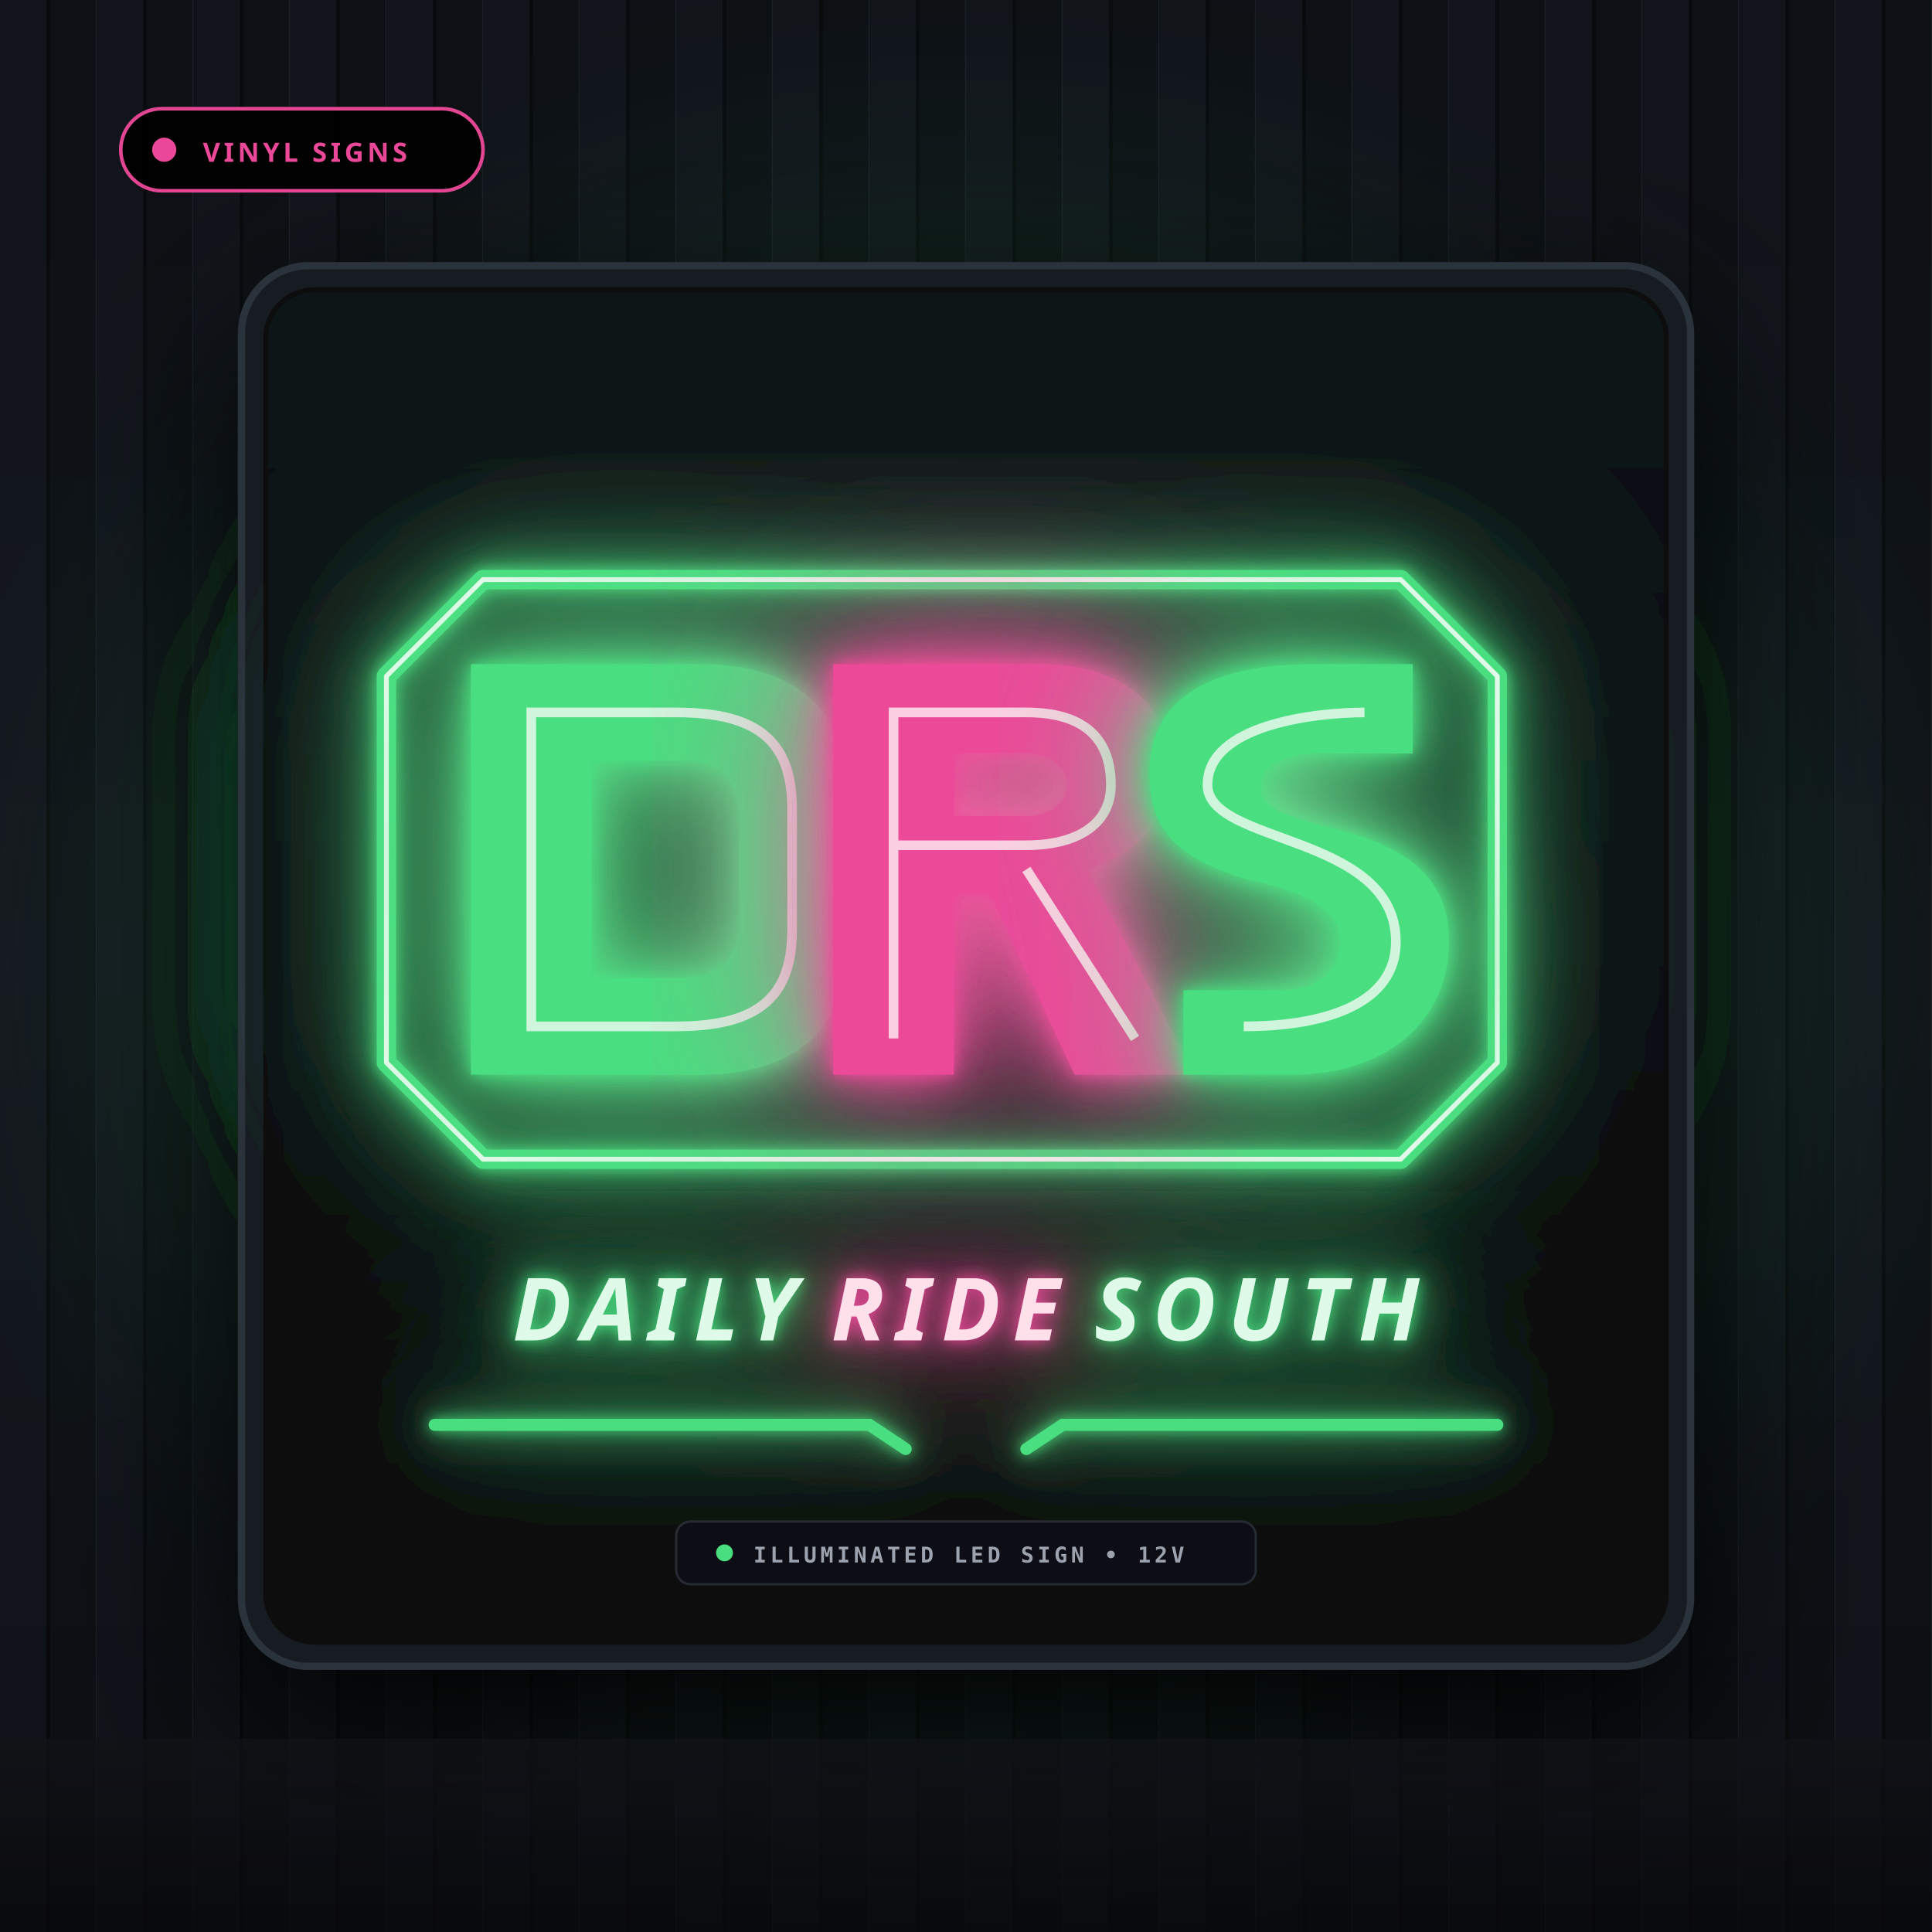
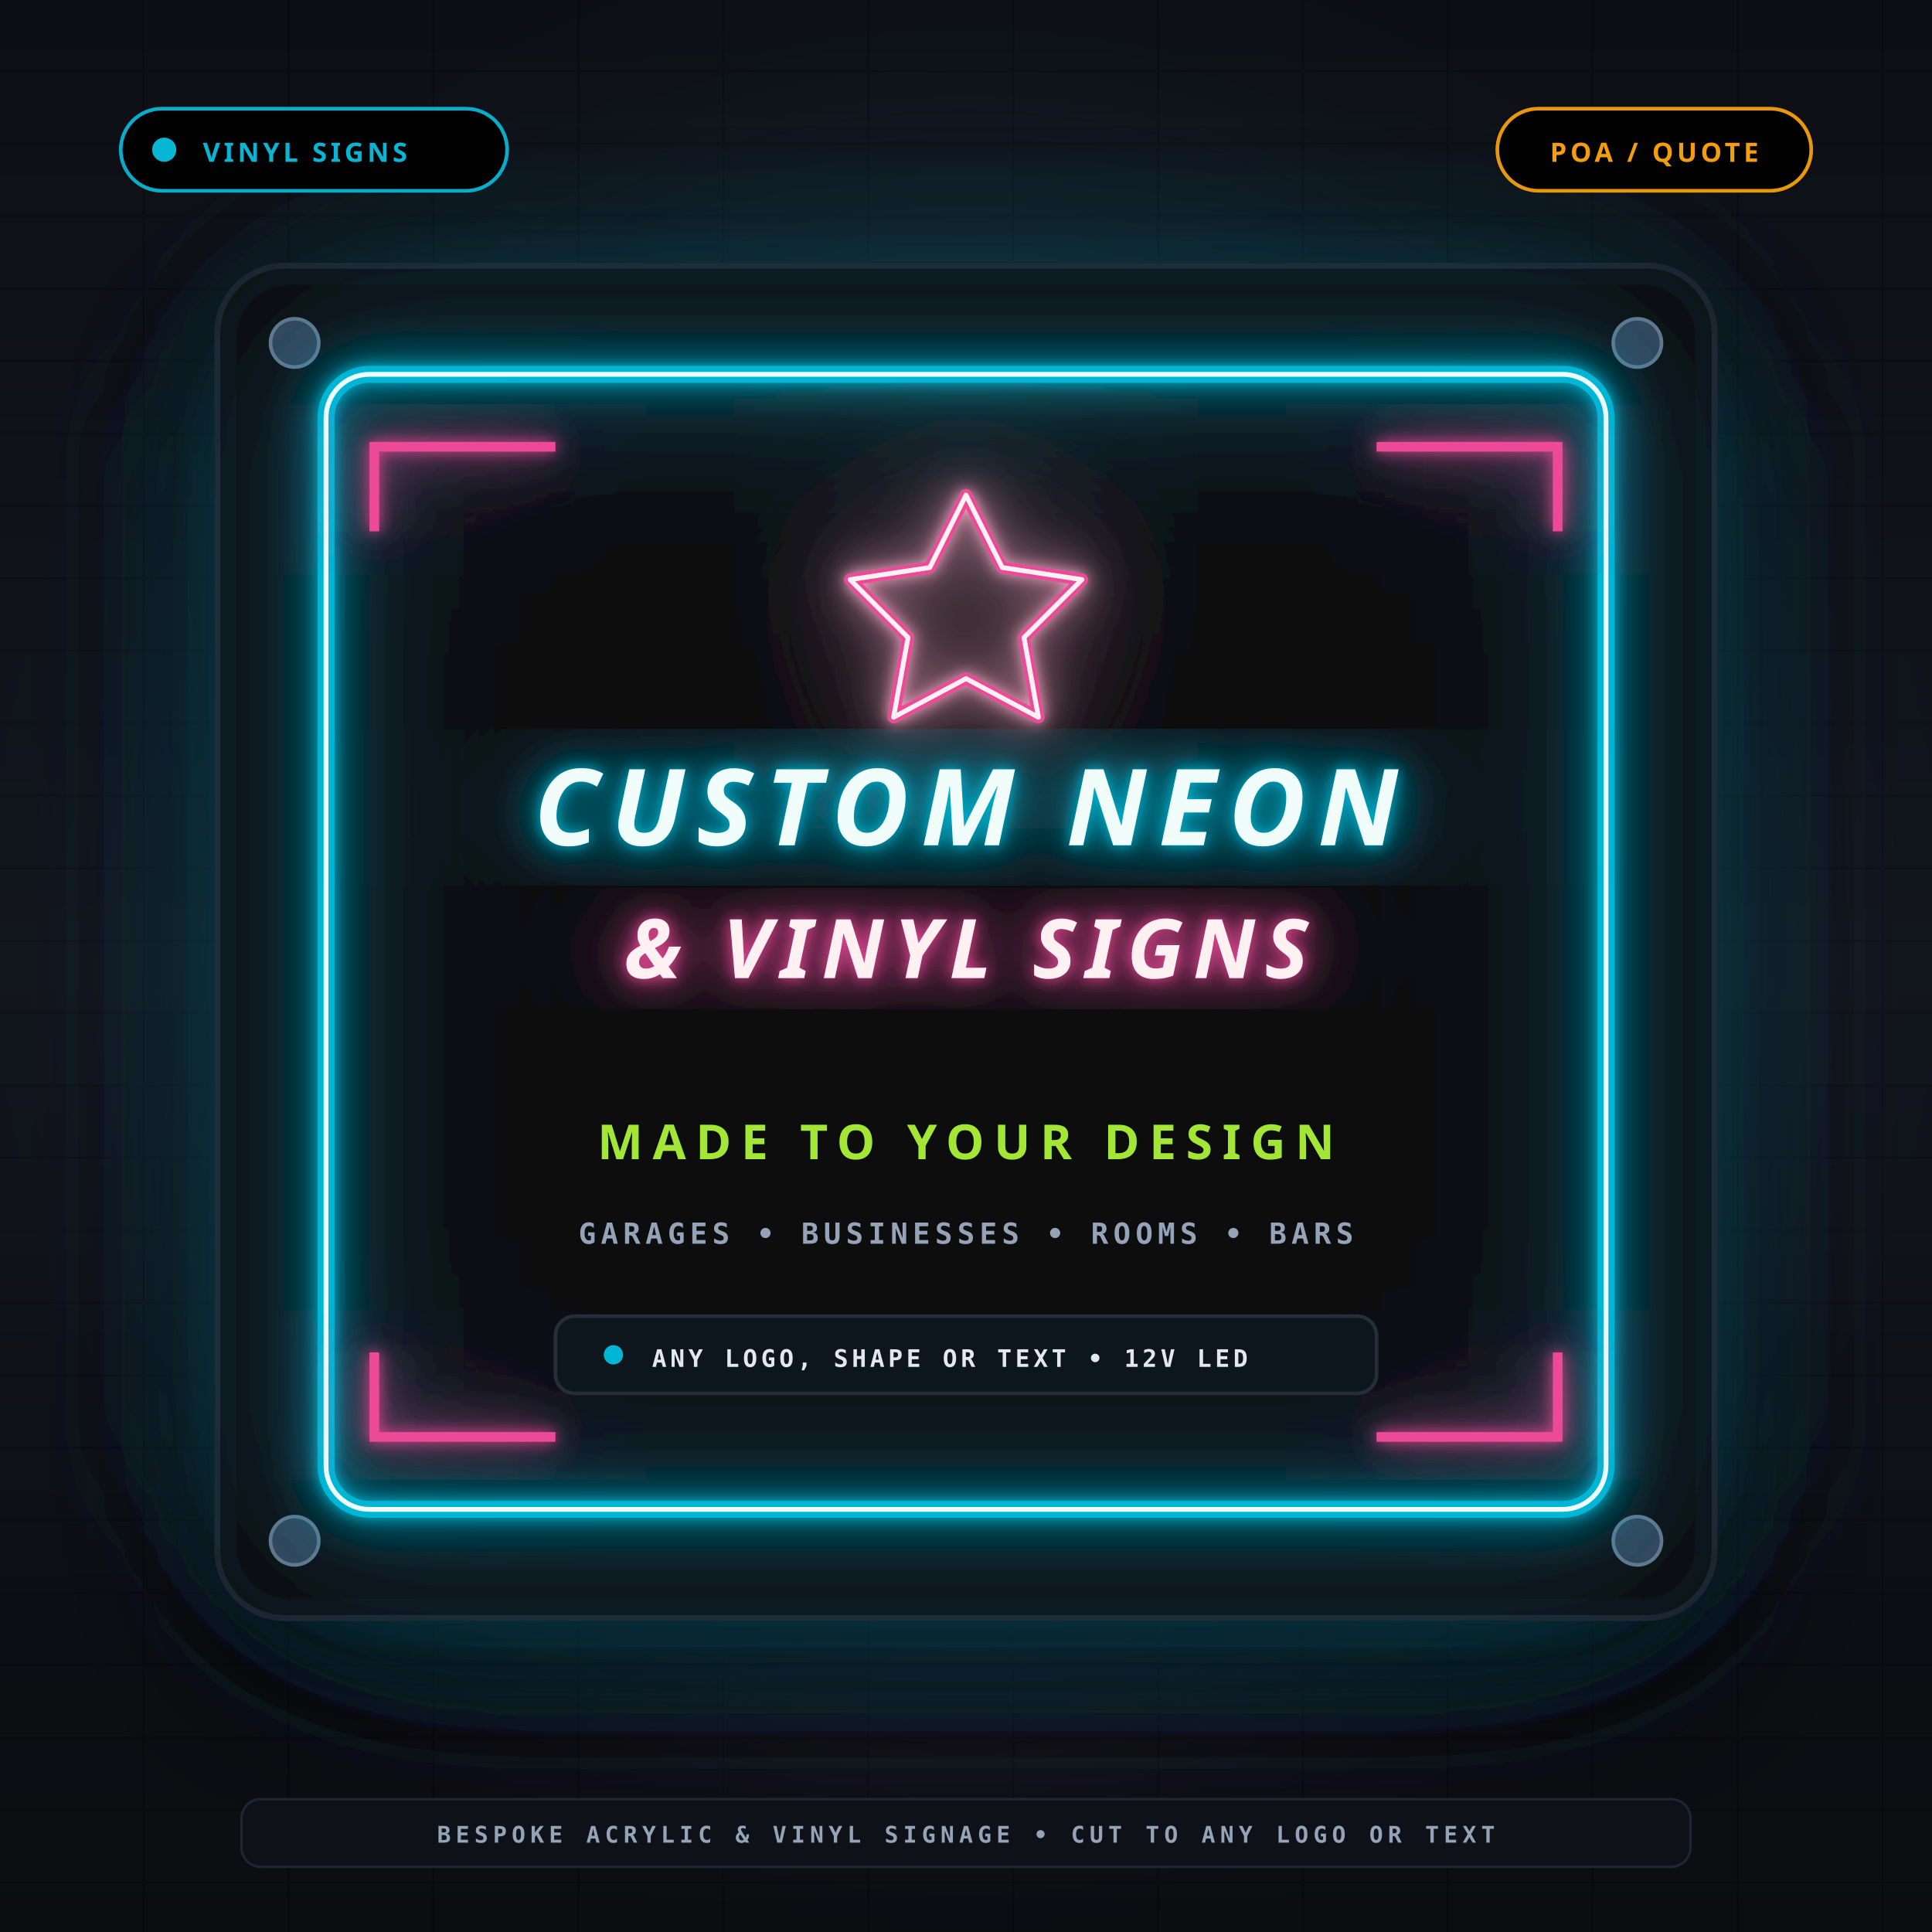
<svg xmlns="http://www.w3.org/2000/svg" viewBox="0 0 800 800" width="100%" height="100%">
  <defs>
-     <linearGradient id="wall-base" x1="0%" y1="0%" x2="0%" y2="100%">
-       <stop offset="0%" stop-color="#0c0e12" />
-       <stop offset="50%" stop-color="#14171d" />
+     <linearGradient id="sign-wall" x1="0%" y1="0%" x2="0%" y2="100%">
+       <stop offset="0%" stop-color="#0b0d12" />
+       <stop offset="50%" stop-color="#12151d" />
      <stop offset="100%" stop-color="#08090c" />
    </linearGradient>
-     <pattern id="cladding" width="40" height="800" patternUnits="userSpaceOnUse">
-       <rect x="0" y="0" width="20" height="800" fill="#14181f" />
-       <rect x="20" y="0" width="20" height="800" fill="#0d1015" />
-       <line x1="20" y1="0" x2="20" y2="800" stroke="#06070a" stroke-width="1.5" />
-       <line x1="40" y1="0" x2="40" y2="800" stroke="#252c38" stroke-width="0.75" />
+     <pattern id="brick-wall" width="60" height="30" patternUnits="userSpaceOnUse">
+       <rect width="60" height="30" fill="#12151b" />
+       <line x1="0" y1="30" x2="60" y2="30" stroke="#090a0e" stroke-width="2" />
+       <line x1="60" y1="0" x2="60" y2="30" stroke="#090a0e" stroke-width="2" />
    </pattern>
-     <linearGradient id="sign-face" x1="0%" y1="0%" x2="0%" y2="100%">
-       <stop offset="0%" stop-color="#111317" />
-       <stop offset="100%" stop-color="#07080a" />
-     </linearGradient>
-     <filter id="neon-green-glow" x="-50%" y="-50%" width="200%" height="200%">
-       <feGaussianBlur stdDeviation="3" result="blur1" />
-       <feGaussianBlur stdDeviation="8" result="blur2" />
-       <feGaussianBlur stdDeviation="18" result="blur3" />
-       <feGaussianBlur stdDeviation="35" result="blur4" />
+     <filter id="neon-cyan" x="-50%" y="-50%" width="200%" height="200%">
+       <feGaussianBlur stdDeviation="3" result="c1" />
+       <feGaussianBlur stdDeviation="9" result="c2" />
+       <feGaussianBlur stdDeviation="22" result="c3" />
+       <feGaussianBlur stdDeviation="45" result="c4" />
      <feMerge>
-         <feMergeNode in="blur4" />
-         <feMergeNode in="blur3" />
-         <feMergeNode in="blur2" />
-         <feMergeNode in="blur1" />
+         <feMergeNode in="c4" />
+         <feMergeNode in="c3" />
+         <feMergeNode in="c2" />
+         <feMergeNode in="c1" />
        <feMergeNode in="SourceGraphic" />
      </feMerge>
    </filter>
-     <filter id="neon-pink-glow" x="-50%" y="-50%" width="200%" height="200%">
-       <feGaussianBlur stdDeviation="3" result="pblur1" />
-       <feGaussianBlur stdDeviation="9" result="pblur2" />
-       <feGaussianBlur stdDeviation="20" result="pblur3" />
-       <feGaussianBlur stdDeviation="40" result="pblur4" />
+     <filter id="neon-pink" x="-50%" y="-50%" width="200%" height="200%">
+       <feGaussianBlur stdDeviation="3" result="p1" />
+       <feGaussianBlur stdDeviation="9" result="p2" />
+       <feGaussianBlur stdDeviation="22" result="p3" />
+       <feGaussianBlur stdDeviation="45" result="p4" />
      <feMerge>
-         <feMergeNode in="pblur4" />
-         <feMergeNode in="pblur3" />
-         <feMergeNode in="pblur2" />
-         <feMergeNode in="pblur1" />
+         <feMergeNode in="p4" />
+         <feMergeNode in="p3" />
+         <feMergeNode in="p2" />
+         <feMergeNode in="p1" />
        <feMergeNode in="SourceGraphic" />
      </feMerge>
    </filter>
-     <filter id="ambient-wall-glow" x="-40%" y="-40%" width="180%" height="180%">
-       <feGaussianBlur stdDeviation="50" result="glow" />
+     <filter id="ambient-glow" x="-30%" y="-30%" width="160%" height="160%">
+       <feGaussianBlur stdDeviation="60" />
    </filter>
-     <filter id="mount-shadow" x="-20%" y="-20%" width="140%" height="140%">
-       <feDropShadow dx="0" dy="25" stdDeviation="35" flood-color="#000000" flood-opacity="0.95" />
+     <filter id="board-shadow" x="-20%" y="-20%" width="140%" height="140%">
+       <feDropShadow dx="0" dy="25" stdDeviation="35" flood-color="#000" flood-opacity="0.95" />
    </filter>
  </defs>
-   <rect width="800" height="800" fill="url(#wall-base)" />
-   <rect width="800" height="800" fill="url(#cladding)" opacity="0.6" />
-   <ellipse cx="400" cy="400" rx="360" ry="320" fill="#22c55e" opacity="0.12" filter="url(#ambient-wall-glow)" />
-   <ellipse cx="400" cy="380" rx="200" ry="180" fill="#ec4899" opacity="0.1" filter="url(#ambient-wall-glow)" />
-   <g transform="translate(100, 110)" filter="url(#mount-shadow)">
-     <rect x="0" y="0" width="600" height="580" rx="28" fill="#181c22" stroke="#2a303a" stroke-width="3" />
-     <rect x="10" y="10" width="580" height="560" rx="20" fill="url(#sign-face)" stroke="#090a0d" stroke-width="2" />
-     <path d="M 60 170              L 100 130              L 480 130              L 520 170              L 520 330              L 480 370              L 100 370              L 60 330              Z" fill="none" stroke="#4ade80" stroke-width="8" stroke-linejoin="round" filter="url(#neon-green-glow)" />
-     <path d="M 60 170              L 100 130              L 480 130              L 520 170              L 520 330              L 480 370              L 100 370              L 60 330              Z" fill="none" stroke="#f0fdf4" stroke-width="2" stroke-linejoin="round" />
-     <g filter="url(#neon-green-glow)">
-       <path d="M 95 165                L 190 165                C 230 165 250 185 250 215                L 250 285                C 250 315 230 335 190 335                L 95 335                Z                M 145 205                L 145 295                L 180 295                C 198 295 206 288 206 270                L 206 230                C 206 212 198 205 180 205                Z" fill="#4ade80" />
-       <path d="M 120 185 L 180 185 C 215 185 228 198 228 225 L 228 275 C 228 302 215 315 180 315 L 120 315 Z" fill="none" stroke="#f0fdf4" stroke-width="4" opacity="0.8" />
+   <rect width="800" height="800" fill="url(#sign-wall)" />
+   <rect width="800" height="800" fill="url(#brick-wall)" opacity="0.35" />
+   <circle cx="400" cy="380" r="300" fill="#06b6d4" opacity="0.12" filter="url(#ambient-glow)" />
+   <circle cx="400" cy="420" r="280" fill="#ec4899" opacity="0.1" filter="url(#ambient-glow)" />
+   <g transform="translate(90, 110)" filter="url(#board-shadow)">
+     <rect x="0" y="0" width="620" height="560" rx="28" fill="#0d1015" stroke="#1f2530" stroke-width="2.5" />
+     <rect x="8" y="8" width="604" height="544" rx="22" fill="#08090d" />
+     <circle cx="32" cy="32" r="10" fill="#334155" stroke="#64748b" stroke-width="1.5" />
+     <circle cx="588" cy="32" r="10" fill="#334155" stroke="#64748b" stroke-width="1.5" />
+     <circle cx="32" cy="528" r="10" fill="#334155" stroke="#64748b" stroke-width="1.5" />
+     <circle cx="588" cy="528" r="10" fill="#334155" stroke="#64748b" stroke-width="1.5" />
+     <rect x="45" y="45" width="530" height="470" rx="18" fill="none" stroke="#06b6d4" stroke-width="7" filter="url(#neon-cyan)" />
+     <rect x="45" y="45" width="530" height="470" rx="18" fill="none" stroke="#ecfeff" stroke-width="2" />
+     <path d="M 65 110 L 65 75 L 140 75" fill="none" stroke="#ec4899" stroke-width="4" filter="url(#neon-pink)" />
+     <path d="M 555 110 L 555 75 L 480 75" fill="none" stroke="#ec4899" stroke-width="4" filter="url(#neon-pink)" />
+     <path d="M 65 450 L 65 485 L 140 485" fill="none" stroke="#ec4899" stroke-width="4" filter="url(#neon-pink)" />
+     <path d="M 555 450 L 555 485 L 480 485" fill="none" stroke="#ec4899" stroke-width="4" filter="url(#neon-pink)" />
+     <g transform="translate(260, 80)" filter="url(#neon-pink)">
+       <polygon points="50,15 65,45 98,50 74,74 80,107 50,91 20,107 26,74 2,50 35,45" fill="none" stroke="#ec4899" stroke-width="5" stroke-linejoin="round" />
+       <polygon points="50,15 65,45 98,50 74,74 80,107 50,91 20,107 26,74 2,50 35,45" fill="none" stroke="#fff1f2" stroke-width="2" stroke-linejoin="round" />
    </g>
-     <g filter="url(#neon-pink-glow)">
-       <path d="M 245 165                L 330 165                C 365 165 385 182 385 210                C 385 230 370 244 350 250                L 395 335                L 345 335                L 310 260                L 295 260                L 295 335                L 245 335                Z                M 295 202                L 295 228                L 325 228                C 335 228 342 222 342 215                C 342 208 335 202 325 202                Z" fill="#ec4899" />
-       <path d="M 270 185 L 325 185 C 348 185 360 195 360 215 C 360 232 345 240 325 240 L 270 240 Z M 270 240 L 270 320 M 325 250 L 370 320" fill="none" stroke="#fff1f2" stroke-width="4" opacity="0.8" />
+     <g filter="url(#neon-cyan)">
+       <text x="310" y="240" font-family="'Montserrat', 'Arial Black', sans-serif" font-size="44" font-weight="900" font-style="italic" letter-spacing="5" text-anchor="middle" fill="#06b6d4">
+         CUSTOM NEON
+       </text>
    </g>
-     <g filter="url(#neon-green-glow)">
-       <path d="M 390 300                L 430 300                C 446 300 455 292 455 280                C 455 268 444 260 416 254                C 390 246 376 236 376 210                C 376 180 400 165 444 165                L 485 165                L 485 202                L 446 202                C 430 202 422 208 422 216                C 422 224 430 228 456 234                C 485 242 500 255 500 280                C 500 312 475 335 435 335                L 390 335                Z" fill="#4ade80" />
-       <path d="M 465 185 C 445 185 400 190 400 215 C 400 240 478 235 478 280 C 478 305 450 315 415 315" fill="none" stroke="#f0fdf4" stroke-width="4" opacity="0.8" />
+     <text x="310" y="240" font-family="'Montserrat', 'Arial Black', sans-serif" font-size="44" font-weight="900" font-style="italic" letter-spacing="5" text-anchor="middle" fill="#f0fdfa">
+       CUSTOM NEON
+     </text>
+     <g filter="url(#neon-pink)">
+       <text x="310" y="295" font-family="'Montserrat', 'Arial Black', sans-serif" font-size="34" font-weight="900" font-style="italic" letter-spacing="4" text-anchor="middle" fill="#ec4899">
+         &amp; VINYL SIGNS
+       </text>
    </g>
-     <g filter="url(#neon-green-glow)">
-       <text x="300" y="445" font-family="'Montserrat', 'Arial Black', sans-serif" font-size="36" font-weight="900" font-style="italic" letter-spacing="5" text-anchor="middle" fill="#4ade80">
-         DAILY <tspan fill="#ec4899" filter="url(#neon-pink-glow)">RIDE</tspan> SOUTH
+     <text x="310" y="295" font-family="'Montserrat', 'Arial Black', sans-serif" font-size="34" font-weight="900" font-style="italic" letter-spacing="4" text-anchor="middle" fill="#fff1f2">
+       &amp; VINYL SIGNS
+     </text>
+     <line x1="120" y1="325" x2="500" y2="325" stroke="#a3e635" stroke-width="4" filter="url(#neon-cyan)" stroke-linecap="round" />
+     <text x="310" y="370" font-family="'Montserrat', sans-serif" font-size="20" font-weight="900" letter-spacing="4" text-anchor="middle" fill="#a3e635">
+       MADE TO YOUR DESIGN
+     </text>
+     <text x="310" y="405" font-family="monospace" font-size="12" font-weight="700" letter-spacing="2" text-anchor="middle" fill="#94a3b8">
+       GARAGES • BUSINESSES • ROOMS • BARS
+     </text>
+     <g transform="translate(140, 435)">
+       <rect width="340" height="32" rx="8" fill="#11151d" stroke="#252d3a" stroke-width="1.5" />
+       <circle cx="24" cy="16" r="4" fill="#06b6d4" />
+       <text x="40" y="21" font-family="monospace" font-size="10" font-weight="700" fill="#e2e8f0" letter-spacing="1.5">
+         ANY LOGO, SHAPE OR TEXT • 12V LED
      </text>
-       <path d="M 80 480 L 260 480 L 275 490" stroke="#4ade80" stroke-width="5" fill="none" stroke-linecap="round" />
-       <path d="M 520 480 L 340 480 L 325 490" stroke="#4ade80" stroke-width="5" fill="none" stroke-linecap="round" />
-     </g>
-     <text x="300" y="445" font-family="'Montserrat', 'Arial Black', sans-serif" font-size="36" font-weight="900" font-style="italic" letter-spacing="5" text-anchor="middle" fill="#f0fdf4" opacity="0.9">
-       DAILY <tspan fill="#fff1f2">RIDE</tspan> SOUTH
-     </text>
-     <g transform="translate(180, 520)">
-       <rect width="240" height="26" rx="6" fill="#0c0e12" stroke="#252a32" stroke-width="1" />
-       <circle cx="20" cy="13" r="3.5" fill="#4ade80" />
-       <text x="32" y="17" font-family="monospace" font-size="9" font-weight="700" fill="#9ca3af" letter-spacing="1.5">ILLUMINATED LED SIGN • 12V</text>
    </g>
  </g>
  <g transform="translate(50, 45)">
-     <rect width="150" height="34" rx="17" fill="#000000" stroke="#ec4899" stroke-width="1.5" opacity="0.95" />
-     <circle cx="18" cy="17" r="5" fill="#ec4899" />
-     <text x="34" y="22" font-family="'Montserrat', sans-serif" font-size="11" font-weight="900" fill="#ec4899" letter-spacing="1.5">VINYL SIGNS</text>
+     <rect width="160" height="34" rx="17" fill="#000" stroke="#06b6d4" stroke-width="1.5" opacity="0.95" />
+     <circle cx="18" cy="17" r="5" fill="#06b6d4" />
+     <text x="34" y="22" font-family="'Montserrat', sans-serif" font-size="11" font-weight="900" fill="#06b6d4" letter-spacing="1.5">VINYL SIGNS</text>
  </g>
-   <rect x="0" y="720" width="800" height="80" fill="url(#sign-face)" opacity="0.7" />
+   <g transform="translate(620, 45)">
+     <rect width="130" height="34" rx="17" fill="#000" stroke="#f59e0b" stroke-width="1.5" opacity="0.95" />
+     <text x="65" y="22" font-family="'Montserrat', sans-serif" font-size="11" font-weight="900" fill="#f59e0b" text-anchor="middle" letter-spacing="1.5">POA / QUOTE</text>
+   </g>
+   <g transform="translate(100, 745)">
+     <rect width="600" height="28" rx="8" fill="#0e1117" stroke="#1f2633" stroke-width="1" />
+     <text x="300" y="18" font-family="monospace" font-size="9.5" font-weight="700" fill="#94a3b8" text-anchor="middle" letter-spacing="2">
+       BESPOKE ACRYLIC &amp; VINYL SIGNAGE • CUT TO ANY LOGO OR TEXT
+     </text>
+   </g>
</svg>
